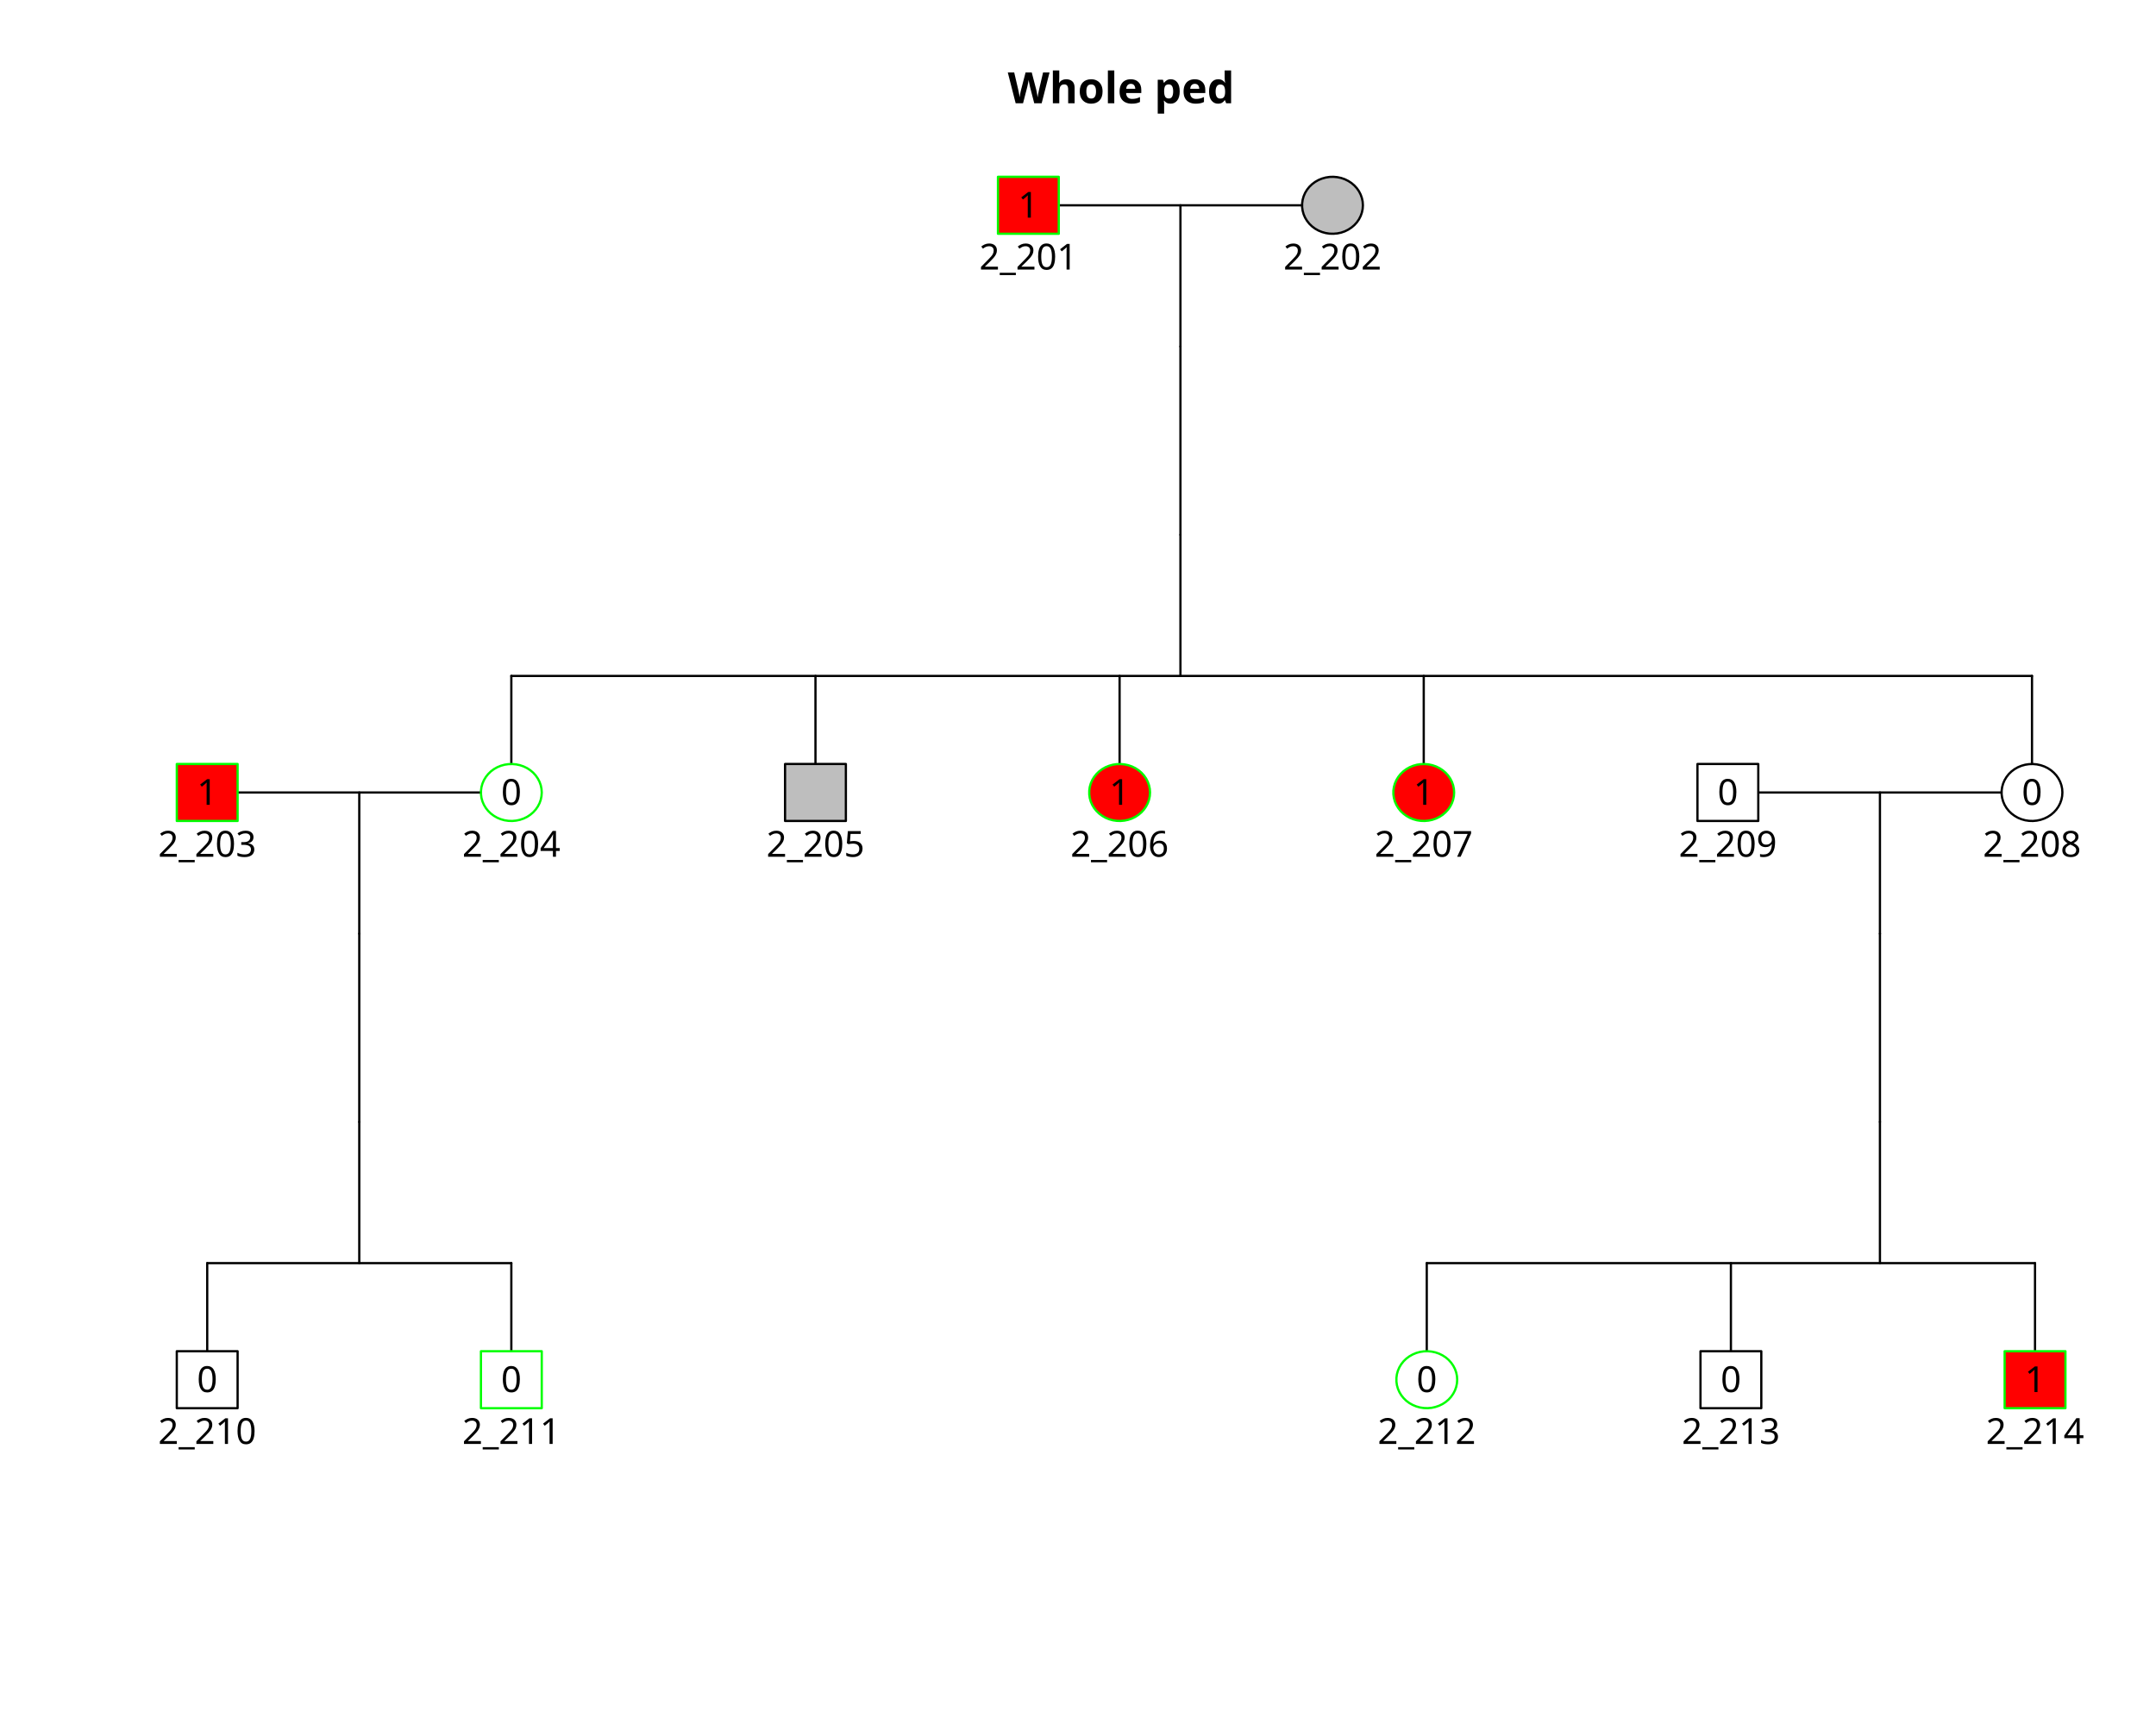
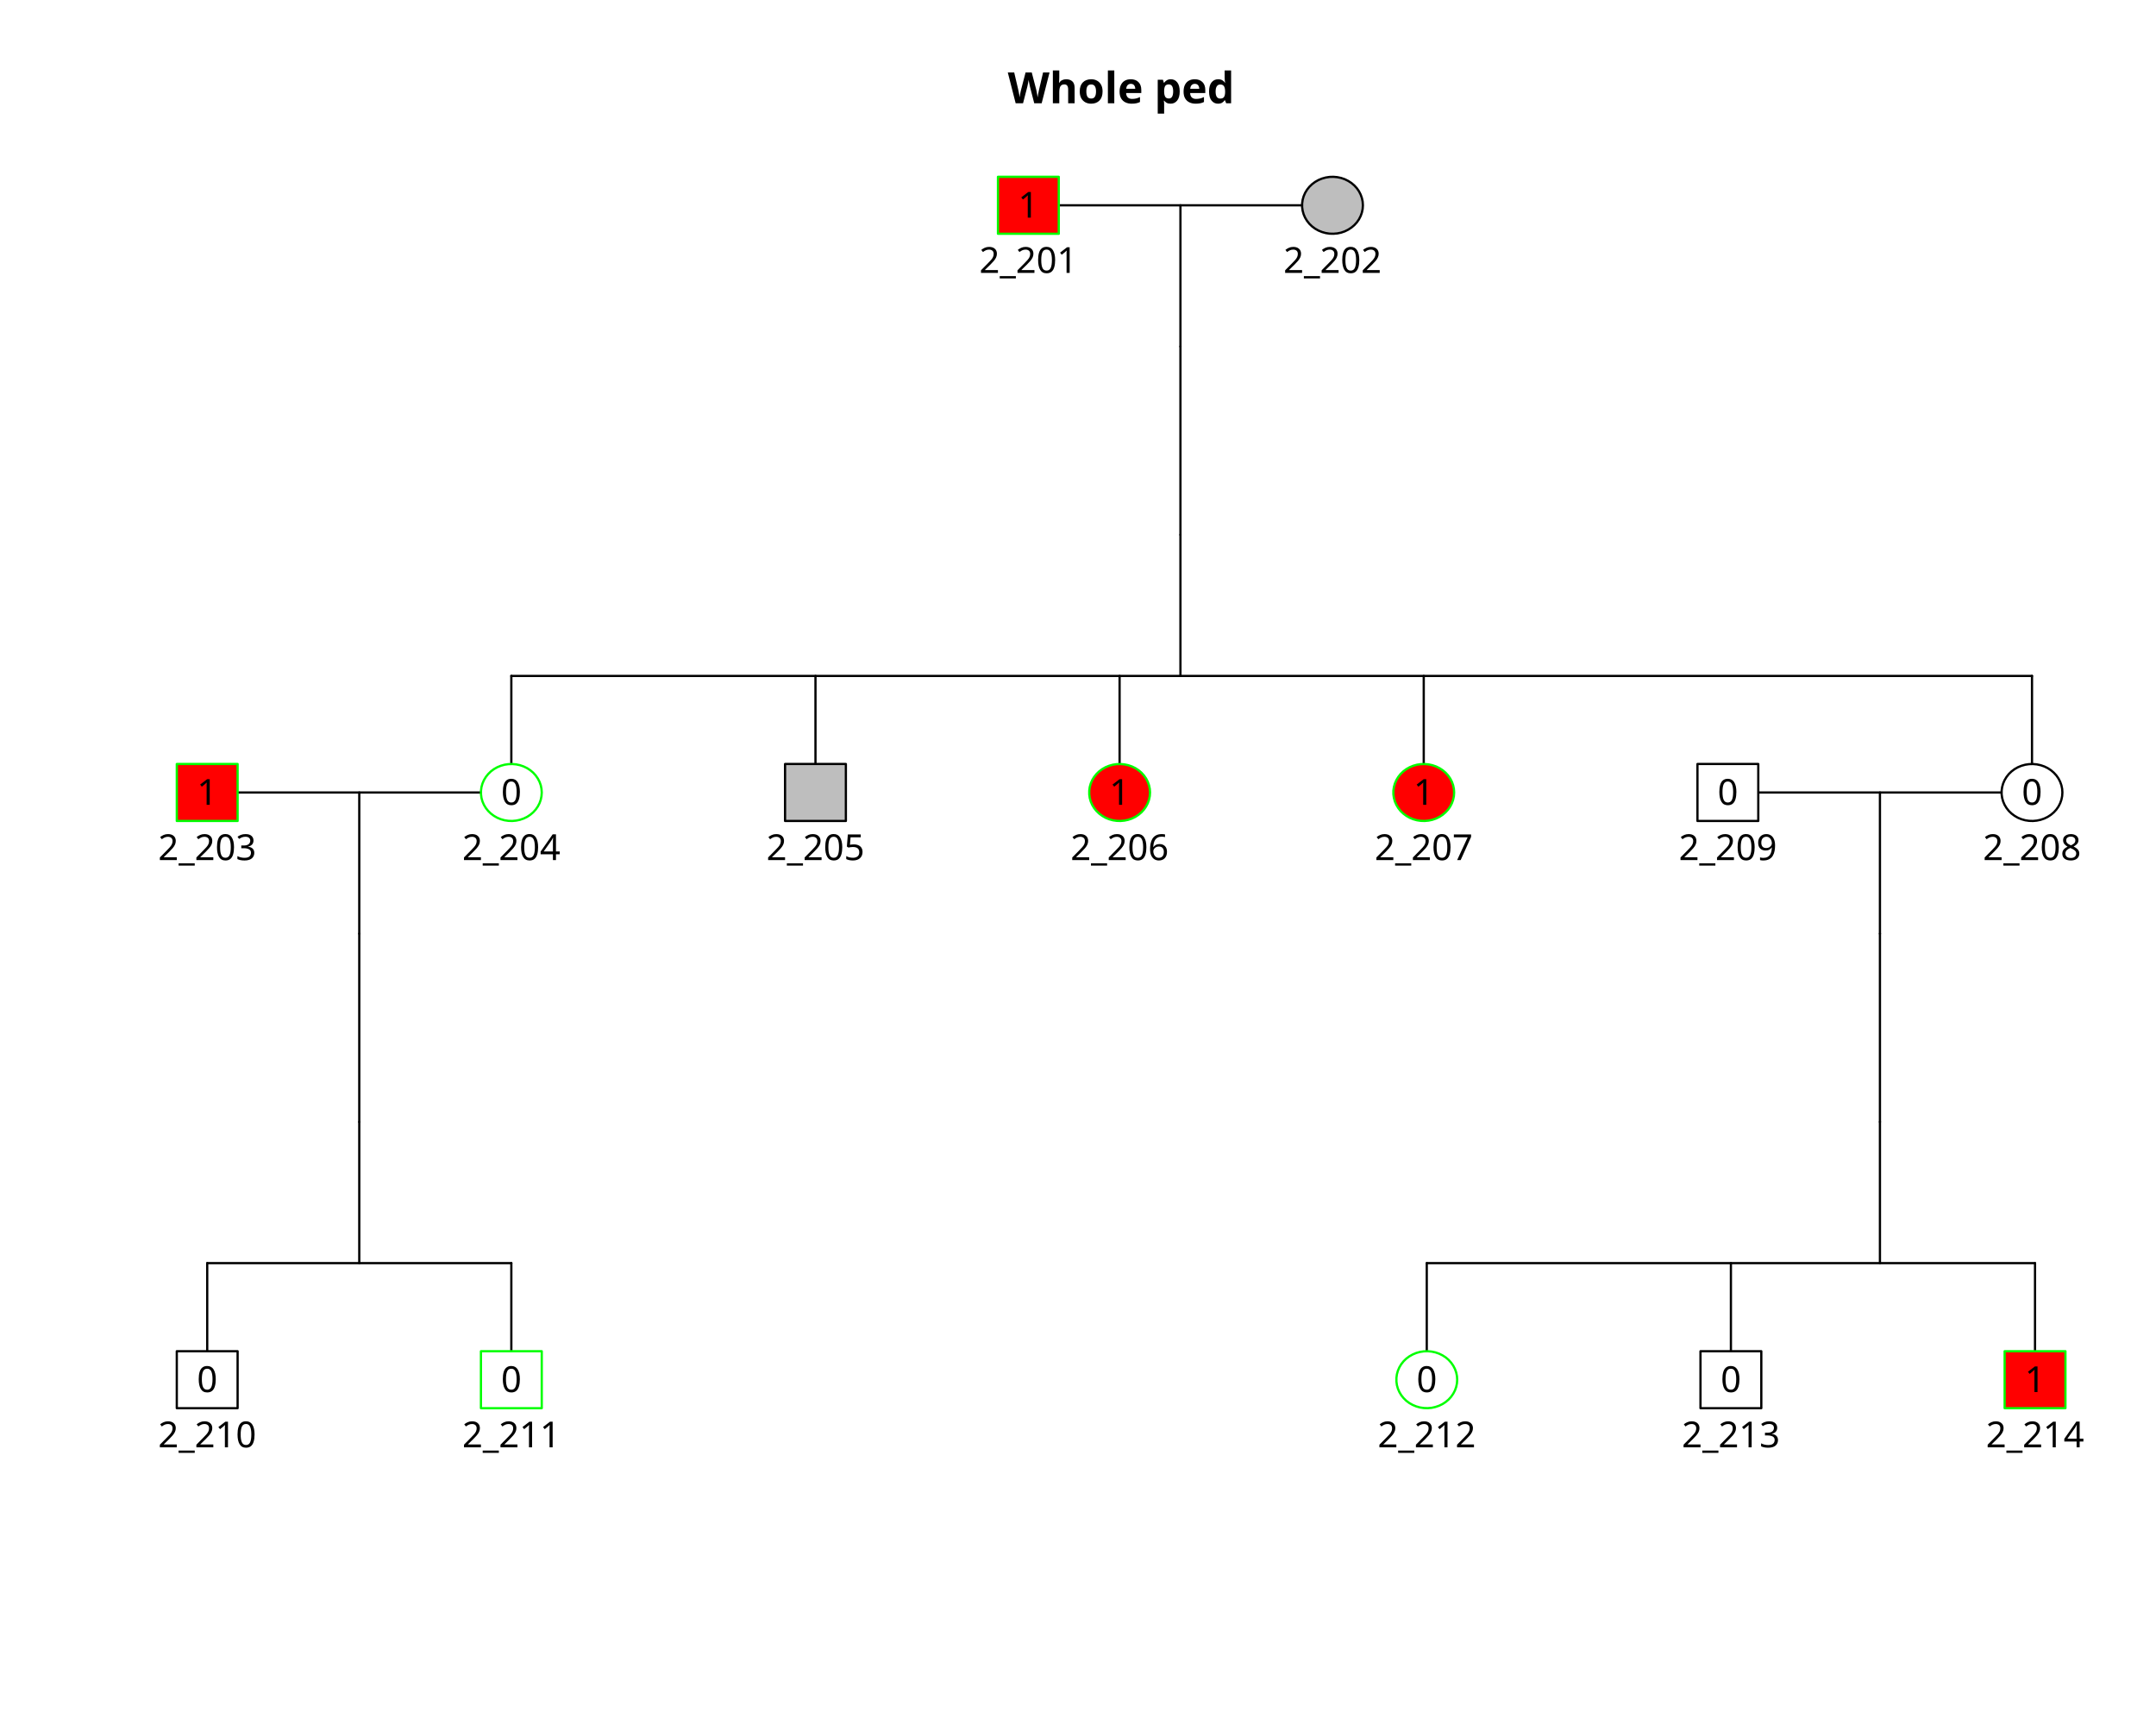
<svg xmlns="http://www.w3.org/2000/svg" class="svglite" data-engine-version="2.0" width="720.00pt" height="576.00pt" viewBox="0 0 720.00 576.00">
  <defs>
    <style type="text/css">
    .svglite line, .svglite polyline, .svglite polygon, .svglite path, .svglite rect, .svglite circle {
      fill: none;
      stroke: #000000;
      stroke-linecap: round;
      stroke-linejoin: round;
      stroke-miterlimit: 10.00;
    }
  </style>
  </defs>
  <rect width="100%" height="100%" style="stroke: none; fill: #FFFFFF;" />
  <defs>
    <clipPath id="cpMC4wMHw3MjAuMDB8MC4wMHw1NzYuMDA=">
      <rect x="0.00" y="0.00" width="720.00" height="576.00" />
    </clipPath>
  </defs>
  <g clip-path="url(#cpMC4wMHw3MjAuMDB8MC4wMHw1NzYuMDA=)">
    <text x="374.40" y="34.48" text-anchor="middle" style="font-size: 14.40px; font-weight: bold; font-family: sans;" textLength="68.84px" lengthAdjust="spacingAndGlyphs">Whole ped</text>
    <line x1="353.58" y1="68.55" x2="434.83" y2="68.55" style="stroke-width: 0.75;" />
    <line x1="79.35" y1="264.62" x2="160.61" y2="264.62" style="stroke-width: 0.75;" />
    <line x1="587.18" y1="264.62" x2="668.43" y2="264.62" style="stroke-width: 0.75;" />
    <line x1="170.76" y1="255.11" x2="170.76" y2="225.70" style="stroke-width: 0.75;" />
    <line x1="272.33" y1="255.11" x2="272.33" y2="225.70" style="stroke-width: 0.75;" />
    <line x1="373.89" y1="255.11" x2="373.89" y2="225.70" style="stroke-width: 0.75;" />
    <line x1="475.46" y1="255.11" x2="475.46" y2="225.70" style="stroke-width: 0.75;" />
    <line x1="678.59" y1="255.11" x2="678.59" y2="225.70" style="stroke-width: 0.75;" />
    <line x1="170.76" y1="225.70" x2="678.59" y2="225.70" style="stroke-width: 0.75;" />
    <line x1="394.21" y1="225.70" x2="394.21" y2="178.56" style="stroke-width: 0.75;" />
    <line x1="394.21" y1="178.56" x2="394.21" y2="115.70" style="stroke-width: 0.75;" />
    <line x1="394.21" y1="115.70" x2="394.21" y2="68.55" style="stroke-width: 0.75;" />
    <line x1="69.20" y1="451.19" x2="69.20" y2="421.78" style="stroke-width: 0.75;" />
    <line x1="170.76" y1="451.19" x2="170.76" y2="421.78" style="stroke-width: 0.75;" />
    <line x1="69.20" y1="421.78" x2="170.76" y2="421.78" style="stroke-width: 0.75;" />
    <line x1="119.98" y1="421.78" x2="119.98" y2="374.63" style="stroke-width: 0.75;" />
    <line x1="119.98" y1="374.63" x2="119.98" y2="311.77" style="stroke-width: 0.75;" />
    <line x1="119.98" y1="311.77" x2="119.98" y2="264.62" style="stroke-width: 0.75;" />
    <line x1="476.47" y1="451.19" x2="476.47" y2="421.78" style="stroke-width: 0.75;" />
    <line x1="578.04" y1="451.19" x2="578.04" y2="421.78" style="stroke-width: 0.75;" />
    <line x1="679.60" y1="451.19" x2="679.60" y2="421.78" style="stroke-width: 0.75;" />
    <line x1="476.47" y1="421.78" x2="679.60" y2="421.78" style="stroke-width: 0.75;" />
    <line x1="627.81" y1="421.78" x2="627.81" y2="374.63" style="stroke-width: 0.75;" />
    <line x1="627.81" y1="374.63" x2="627.81" y2="311.77" style="stroke-width: 0.75;" />
    <line x1="627.81" y1="311.77" x2="627.81" y2="264.62" style="stroke-width: 0.75;" />
    <polygon points="333.27,59.04 333.27,78.06 353.58,78.06 353.58,59.04 " style="stroke-width: 0.75; stroke: #00FF00; fill: #FF0000;" />
    <polygon points="59.04,255.11 59.04,274.13 79.35,274.13 79.35,255.11 " style="stroke-width: 0.75; stroke: #00FF00; fill: #FF0000;" />
    <polygon points="59.04,451.19 59.04,470.21 79.35,470.21 79.35,451.19 " style="stroke-width: 0.75; fill: #FFFFFF;" />
    <polygon points="455.14,68.55 455.06,69.77 454.81,70.96 454.40,72.12 453.84,73.22 453.13,74.24 452.28,75.17 451.32,75.98 450.25,76.68 449.10,77.25 447.88,77.67 446.61,77.94 445.31,78.05 444.01,78.02 442.73,77.82 441.48,77.47 440.29,76.98 439.18,76.35 438.16,75.59 437.25,74.71 436.48,73.74 435.84,72.68 435.35,71.55 435.02,70.37 434.85,69.16 434.85,67.94 435.02,66.73 435.35,65.55 435.84,64.42 436.48,63.36 437.25,62.39 438.16,61.51 439.18,60.75 440.29,60.12 441.48,59.63 442.73,59.28 444.01,59.08 445.31,59.04 446.61,59.16 447.88,59.43 449.10,59.85 450.25,60.42 451.32,61.11 452.28,61.93 453.13,62.86 453.84,63.88 454.40,64.98 454.81,66.14 455.06,67.33 455.14,68.55 " style="stroke-width: 0.75; fill: #BEBEBE;" />
    <polygon points="180.92,264.62 180.83,265.84 180.59,267.04 180.18,268.19 179.61,269.29 178.90,270.31 178.06,271.24 177.09,272.06 176.03,272.76 174.87,273.32 173.65,273.74 172.38,274.01 171.09,274.13 169.79,274.09 168.50,273.90 167.25,273.55 166.06,273.06 164.95,272.42 163.93,271.66 163.03,270.79 162.25,269.81 161.61,268.75 161.12,267.62 160.79,266.44 160.63,265.23 160.63,264.01 160.79,262.81 161.12,261.63 161.61,260.50 162.25,259.44 163.03,258.46 163.93,257.58 164.95,256.82 166.06,256.19 167.25,255.70 168.50,255.35 169.79,255.16 171.09,255.12 172.38,255.24 173.65,255.51 174.87,255.93 176.03,256.49 177.09,257.19 178.06,258.01 178.90,258.94 179.61,259.96 180.18,261.06 180.59,262.21 180.83,263.41 180.92,264.62 " style="stroke-width: 0.75; stroke: #00FF00; fill: #FFFFFF;" />
    <polygon points="160.61,451.19 160.61,470.21 180.92,470.21 180.92,451.19 " style="stroke-width: 0.75; stroke: #00FF00; fill: #FFFFFF;" />
    <polygon points="262.17,255.11 262.17,274.13 282.48,274.13 282.48,255.11 " style="stroke-width: 0.75; fill: #BEBEBE;" />
    <polygon points="486.63,460.70 486.55,461.91 486.30,463.11 485.89,464.27 485.32,465.36 484.61,466.39 483.77,467.31 482.81,468.13 481.74,468.83 480.58,469.39 479.36,469.81 478.09,470.09 476.80,470.20 475.50,470.16 474.21,469.97 472.97,469.62 471.78,469.13 470.66,468.50 469.64,467.74 468.74,466.86 467.96,465.89 467.32,464.82 466.83,463.69 466.50,462.52 466.34,461.31 466.34,460.09 466.50,458.88 466.83,457.70 467.32,456.57 467.96,455.51 468.74,454.53 469.64,453.66 470.66,452.90 471.78,452.27 472.97,451.77 474.21,451.43 475.50,451.23 476.80,451.19 478.09,451.31 479.36,451.58 480.58,452.00 481.74,452.57 482.81,453.26 483.77,454.08 484.61,455.01 485.32,456.03 485.89,457.13 486.30,458.29 486.55,459.48 486.63,460.70 " style="stroke-width: 0.75; stroke: #00FF00; fill: #FFFFFF;" />
    <polygon points="384.05,264.62 383.97,265.84 383.72,267.04 383.31,268.19 382.74,269.29 382.03,270.31 381.19,271.24 380.22,272.06 379.16,272.76 378.00,273.32 376.78,273.74 375.51,274.01 374.22,274.13 372.92,274.09 371.63,273.90 370.38,273.55 369.19,273.06 368.08,272.42 367.06,271.66 366.16,270.79 365.38,269.81 364.74,268.75 364.25,267.62 363.92,266.44 363.76,265.23 363.76,264.01 363.92,262.81 364.25,261.63 364.74,260.50 365.38,259.44 366.16,258.46 367.06,257.58 368.08,256.82 369.19,256.19 370.38,255.70 371.63,255.35 372.92,255.16 374.22,255.12 375.51,255.24 376.78,255.51 378.00,255.93 379.16,256.49 380.22,257.19 381.19,258.01 382.03,258.94 382.74,259.96 383.31,261.06 383.72,262.21 383.97,263.41 384.05,264.62 " style="stroke-width: 0.75; stroke: #00FF00; fill: #FF0000;" />
    <polygon points="567.88,451.19 567.88,470.21 588.19,470.21 588.19,451.19 " style="stroke-width: 0.75; fill: #FFFFFF;" />
    <polygon points="485.61,264.62 485.53,265.84 485.28,267.04 484.87,268.19 484.31,269.29 483.60,270.31 482.75,271.24 481.79,272.06 480.72,272.76 479.57,273.32 478.35,273.74 477.08,274.01 475.78,274.13 474.48,274.09 473.20,273.90 471.95,273.55 470.76,273.06 469.65,272.42 468.63,271.66 467.72,270.79 466.95,269.81 466.31,268.75 465.82,267.62 465.49,266.44 465.32,265.23 465.32,264.01 465.49,262.81 465.82,261.63 466.31,260.50 466.95,259.44 467.72,258.46 468.63,257.58 469.65,256.82 470.76,256.19 471.95,255.70 473.20,255.35 474.48,255.16 475.78,255.12 477.08,255.24 478.35,255.51 479.57,255.93 480.72,256.49 481.79,257.19 482.75,258.01 483.60,258.94 484.31,259.96 484.87,261.06 485.28,262.21 485.53,263.41 485.61,264.62 " style="stroke-width: 0.75; stroke: #00FF00; fill: #FF0000;" />
    <polygon points="669.45,451.19 669.45,470.21 689.76,470.21 689.76,451.19 " style="stroke-width: 0.75; stroke: #00FF00; fill: #FF0000;" />
    <polygon points="566.87,255.11 566.87,274.13 587.18,274.13 587.18,255.11 " style="stroke-width: 0.75; fill: #FFFFFF;" />
    <polygon points="688.74,264.62 688.66,265.84 688.41,267.04 688.00,268.19 687.44,269.29 686.73,270.31 685.88,271.24 684.92,272.06 683.85,272.76 682.70,273.32 681.48,273.74 680.21,274.01 678.91,274.13 677.61,274.09 676.33,273.90 675.08,273.55 673.89,273.06 672.78,272.42 671.76,271.66 670.85,270.79 670.08,269.81 669.44,268.75 668.95,267.62 668.62,266.44 668.45,265.23 668.45,264.01 668.62,262.81 668.95,261.63 669.44,260.50 670.08,259.44 670.85,258.46 671.76,257.58 672.78,256.82 673.89,256.19 675.08,255.70 676.33,255.35 677.61,255.16 678.91,255.12 680.21,255.24 681.48,255.51 682.70,255.93 683.85,256.49 684.92,257.19 685.88,258.01 686.73,258.94 687.44,259.96 688.00,261.06 688.41,262.21 688.66,263.41 688.74,264.62 " style="stroke-width: 0.75; fill: #FFFFFF;" />
    <text x="343.42" y="72.68" text-anchor="middle" style="font-size: 12.00px; font-family: sans;" textLength="6.67px" lengthAdjust="spacingAndGlyphs">1</text>
    <text x="69.20" y="268.75" text-anchor="middle" style="font-size: 12.00px; font-family: sans;" textLength="6.67px" lengthAdjust="spacingAndGlyphs">1</text>
    <text x="69.20" y="464.83" text-anchor="middle" style="font-size: 12.00px; font-family: sans;" textLength="6.67px" lengthAdjust="spacingAndGlyphs">0</text>
-     <text x="170.77" y="268.76" text-anchor="middle" style="font-size: 12.00px; font-family: sans;" textLength="6.67px" lengthAdjust="spacingAndGlyphs">0</text>
+     <text x="170.77" y="268.75" text-anchor="middle" style="font-size: 12.00px; font-family: sans;" textLength="6.67px" lengthAdjust="spacingAndGlyphs">0</text>
    <text x="170.76" y="464.83" text-anchor="middle" style="font-size: 12.00px; font-family: sans;" textLength="6.67px" lengthAdjust="spacingAndGlyphs">0</text>
    <text x="476.48" y="464.83" text-anchor="middle" style="font-size: 12.00px; font-family: sans;" textLength="6.67px" lengthAdjust="spacingAndGlyphs">0</text>
    <text x="373.90" y="268.75" text-anchor="middle" style="font-size: 12.00px; font-family: sans;" textLength="6.67px" lengthAdjust="spacingAndGlyphs">1</text>
    <text x="578.04" y="464.83" text-anchor="middle" style="font-size: 12.00px; font-family: sans;" textLength="6.67px" lengthAdjust="spacingAndGlyphs">0</text>
    <text x="475.47" y="268.75" text-anchor="middle" style="font-size: 12.00px; font-family: sans;" textLength="6.67px" lengthAdjust="spacingAndGlyphs">1</text>
    <text x="679.60" y="464.83" text-anchor="middle" style="font-size: 12.00px; font-family: sans;" textLength="6.67px" lengthAdjust="spacingAndGlyphs">1</text>
-     <text x="577.02" y="268.76" text-anchor="middle" style="font-size: 12.00px; font-family: sans;" textLength="6.67px" lengthAdjust="spacingAndGlyphs">0</text>
-     <text x="678.60" y="268.76" text-anchor="middle" style="font-size: 12.00px; font-family: sans;" textLength="6.67px" lengthAdjust="spacingAndGlyphs">0</text>
-     <text x="343.42" y="90.00" text-anchor="middle" style="font-size: 12.00px; font-family: sans;" textLength="33.37px" lengthAdjust="spacingAndGlyphs">2_201</text>
-     <text x="69.20" y="286.07" text-anchor="middle" style="font-size: 12.00px; font-family: sans;" textLength="33.37px" lengthAdjust="spacingAndGlyphs">2_203</text>
-     <text x="69.20" y="482.15" text-anchor="middle" style="font-size: 12.00px; font-family: sans;" textLength="33.37px" lengthAdjust="spacingAndGlyphs">2_210</text>
-     <text x="444.99" y="90.00" text-anchor="middle" style="font-size: 12.00px; font-family: sans;" textLength="33.37px" lengthAdjust="spacingAndGlyphs">2_202</text>
-     <text x="170.76" y="286.07" text-anchor="middle" style="font-size: 12.00px; font-family: sans;" textLength="33.37px" lengthAdjust="spacingAndGlyphs">2_204</text>
-     <text x="170.76" y="482.15" text-anchor="middle" style="font-size: 12.00px; font-family: sans;" textLength="33.37px" lengthAdjust="spacingAndGlyphs">2_211</text>
-     <text x="272.33" y="286.07" text-anchor="middle" style="font-size: 12.00px; font-family: sans;" textLength="33.37px" lengthAdjust="spacingAndGlyphs">2_205</text>
-     <text x="476.47" y="482.15" text-anchor="middle" style="font-size: 12.00px; font-family: sans;" textLength="33.37px" lengthAdjust="spacingAndGlyphs">2_212</text>
-     <text x="373.89" y="286.07" text-anchor="middle" style="font-size: 12.00px; font-family: sans;" textLength="33.37px" lengthAdjust="spacingAndGlyphs">2_206</text>
-     <text x="578.04" y="482.15" text-anchor="middle" style="font-size: 12.00px; font-family: sans;" textLength="33.37px" lengthAdjust="spacingAndGlyphs">2_213</text>
-     <text x="475.46" y="286.07" text-anchor="middle" style="font-size: 12.00px; font-family: sans;" textLength="33.37px" lengthAdjust="spacingAndGlyphs">2_207</text>
-     <text x="679.60" y="482.15" text-anchor="middle" style="font-size: 12.00px; font-family: sans;" textLength="33.37px" lengthAdjust="spacingAndGlyphs">2_214</text>
-     <text x="577.02" y="286.07" text-anchor="middle" style="font-size: 12.00px; font-family: sans;" textLength="33.37px" lengthAdjust="spacingAndGlyphs">2_209</text>
-     <text x="678.59" y="286.07" text-anchor="middle" style="font-size: 12.00px; font-family: sans;" textLength="33.37px" lengthAdjust="spacingAndGlyphs">2_208</text>
+     <text x="577.02" y="268.75" text-anchor="middle" style="font-size: 12.00px; font-family: sans;" textLength="6.67px" lengthAdjust="spacingAndGlyphs">0</text>
+     <text x="678.60" y="268.75" text-anchor="middle" style="font-size: 12.00px; font-family: sans;" textLength="6.67px" lengthAdjust="spacingAndGlyphs">0</text>
+     <text x="343.42" y="91.13" text-anchor="middle" style="font-size: 12.00px; font-family: sans;" textLength="33.37px" lengthAdjust="spacingAndGlyphs">2_201</text>
+     <text x="69.20" y="287.20" text-anchor="middle" style="font-size: 12.00px; font-family: sans;" textLength="33.37px" lengthAdjust="spacingAndGlyphs">2_203</text>
+     <text x="69.20" y="483.28" text-anchor="middle" style="font-size: 12.00px; font-family: sans;" textLength="33.37px" lengthAdjust="spacingAndGlyphs">2_210</text>
+     <text x="444.99" y="91.13" text-anchor="middle" style="font-size: 12.00px; font-family: sans;" textLength="33.37px" lengthAdjust="spacingAndGlyphs">2_202</text>
+     <text x="170.76" y="287.20" text-anchor="middle" style="font-size: 12.00px; font-family: sans;" textLength="33.37px" lengthAdjust="spacingAndGlyphs">2_204</text>
+     <text x="170.76" y="483.28" text-anchor="middle" style="font-size: 12.00px; font-family: sans;" textLength="33.37px" lengthAdjust="spacingAndGlyphs">2_211</text>
+     <text x="272.33" y="287.20" text-anchor="middle" style="font-size: 12.00px; font-family: sans;" textLength="33.37px" lengthAdjust="spacingAndGlyphs">2_205</text>
+     <text x="476.47" y="483.28" text-anchor="middle" style="font-size: 12.00px; font-family: sans;" textLength="33.37px" lengthAdjust="spacingAndGlyphs">2_212</text>
+     <text x="373.89" y="287.20" text-anchor="middle" style="font-size: 12.00px; font-family: sans;" textLength="33.37px" lengthAdjust="spacingAndGlyphs">2_206</text>
+     <text x="578.04" y="483.28" text-anchor="middle" style="font-size: 12.00px; font-family: sans;" textLength="33.37px" lengthAdjust="spacingAndGlyphs">2_213</text>
+     <text x="475.46" y="287.20" text-anchor="middle" style="font-size: 12.00px; font-family: sans;" textLength="33.37px" lengthAdjust="spacingAndGlyphs">2_207</text>
+     <text x="679.60" y="483.28" text-anchor="middle" style="font-size: 12.00px; font-family: sans;" textLength="33.37px" lengthAdjust="spacingAndGlyphs">2_214</text>
+     <text x="577.02" y="287.20" text-anchor="middle" style="font-size: 12.00px; font-family: sans;" textLength="33.37px" lengthAdjust="spacingAndGlyphs">2_209</text>
+     <text x="678.59" y="287.20" text-anchor="middle" style="font-size: 12.00px; font-family: sans;" textLength="33.37px" lengthAdjust="spacingAndGlyphs">2_208</text>
  </g>
</svg>
